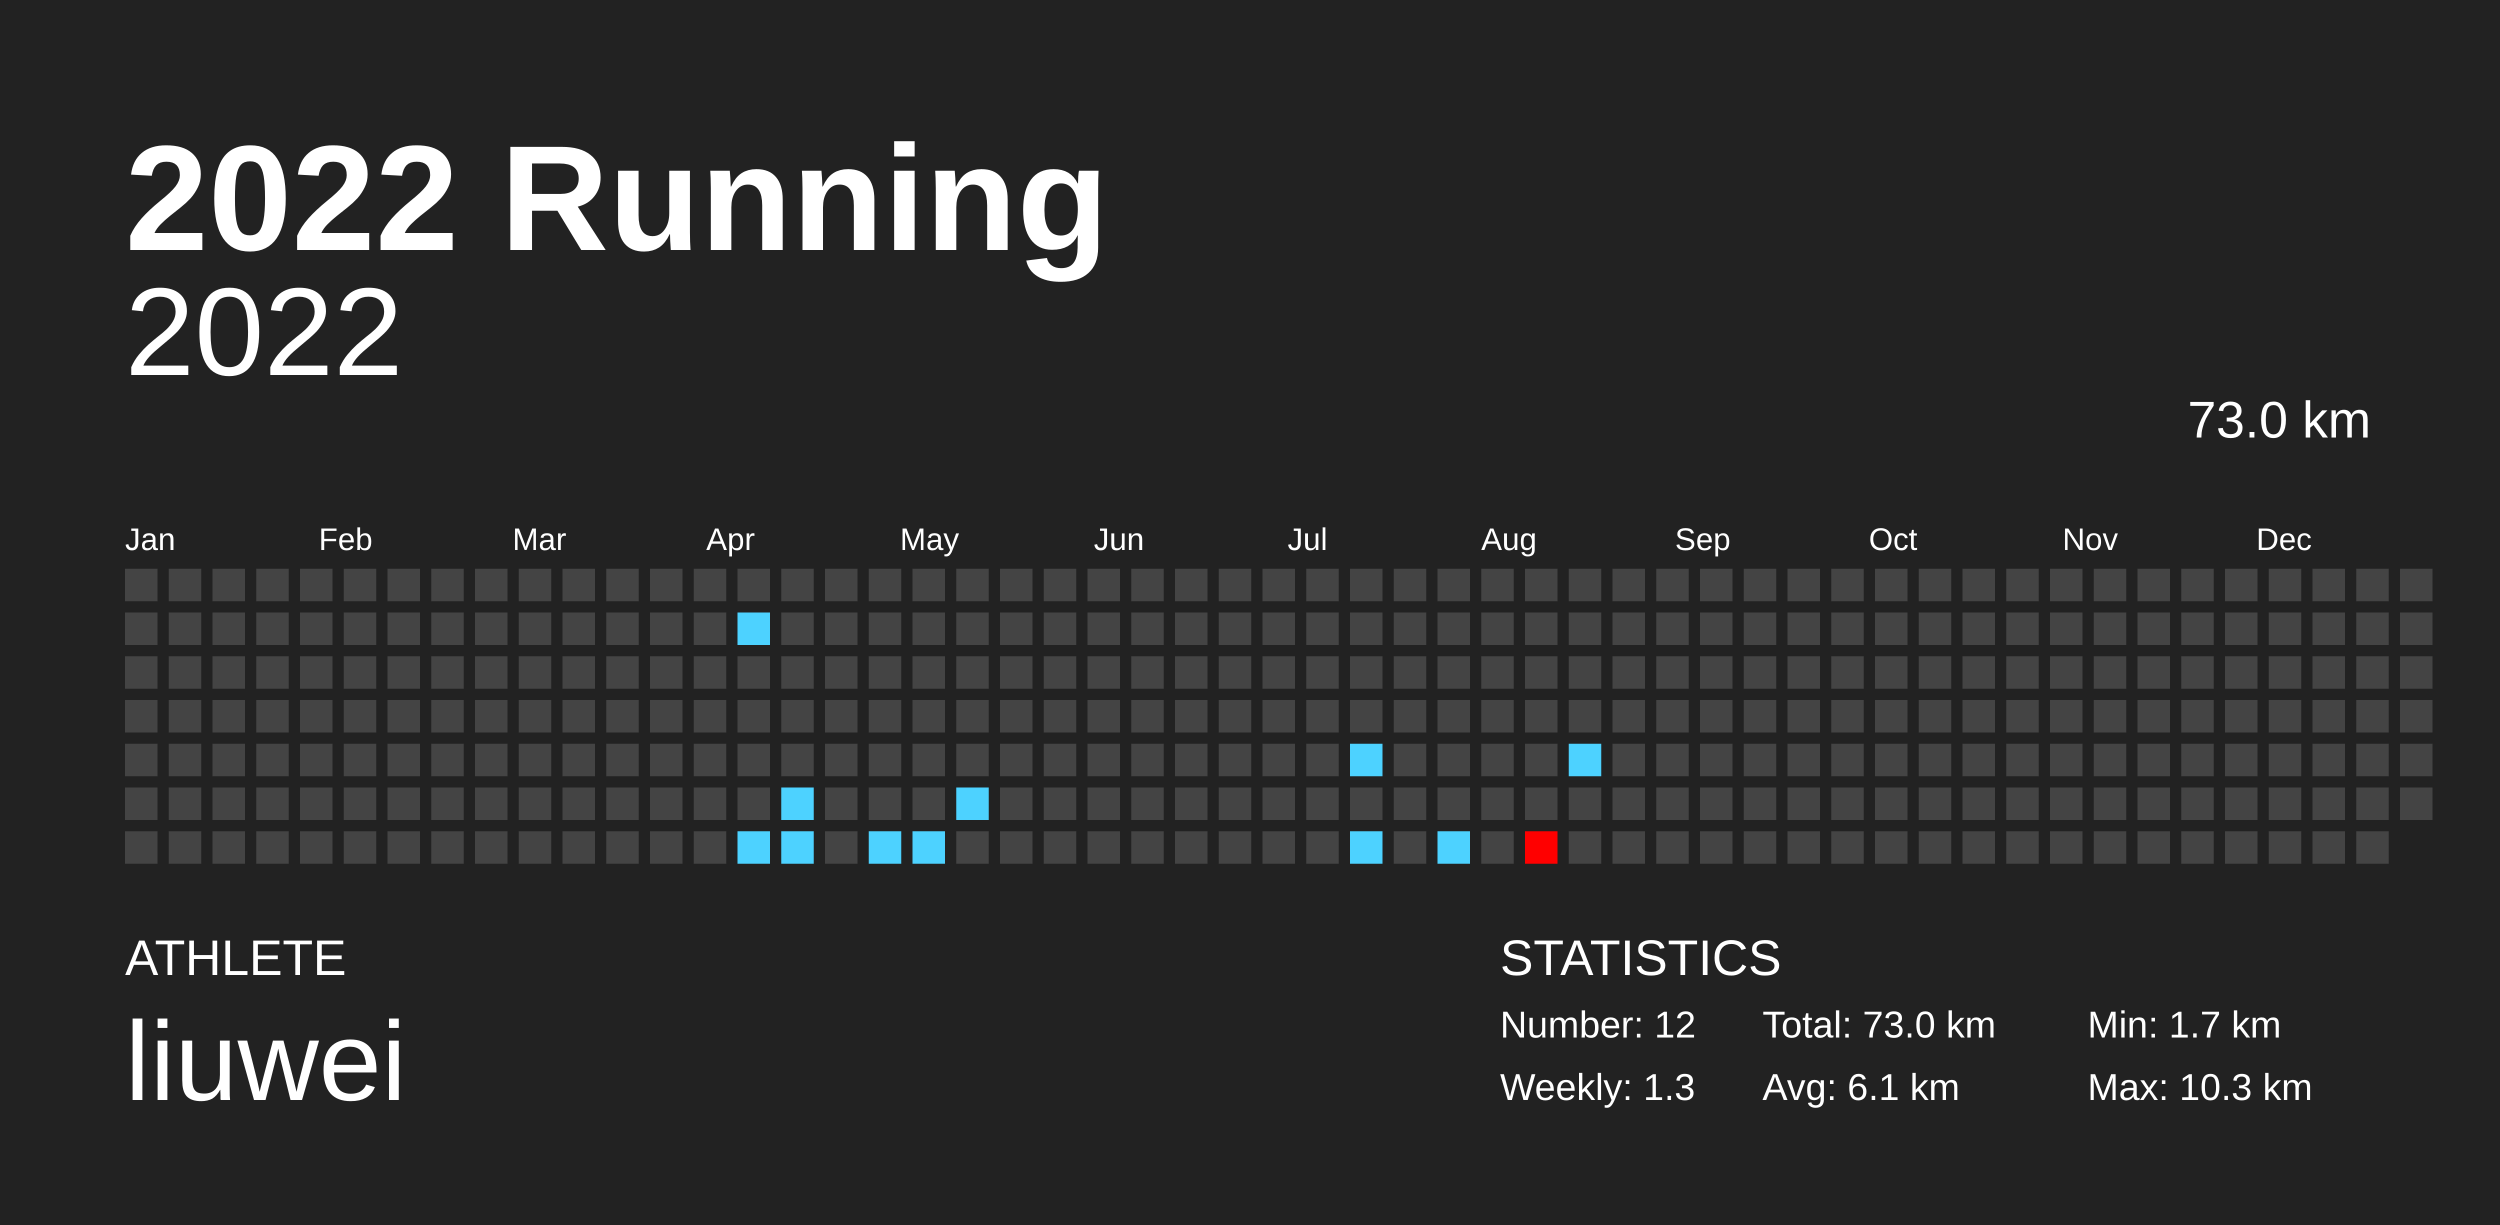
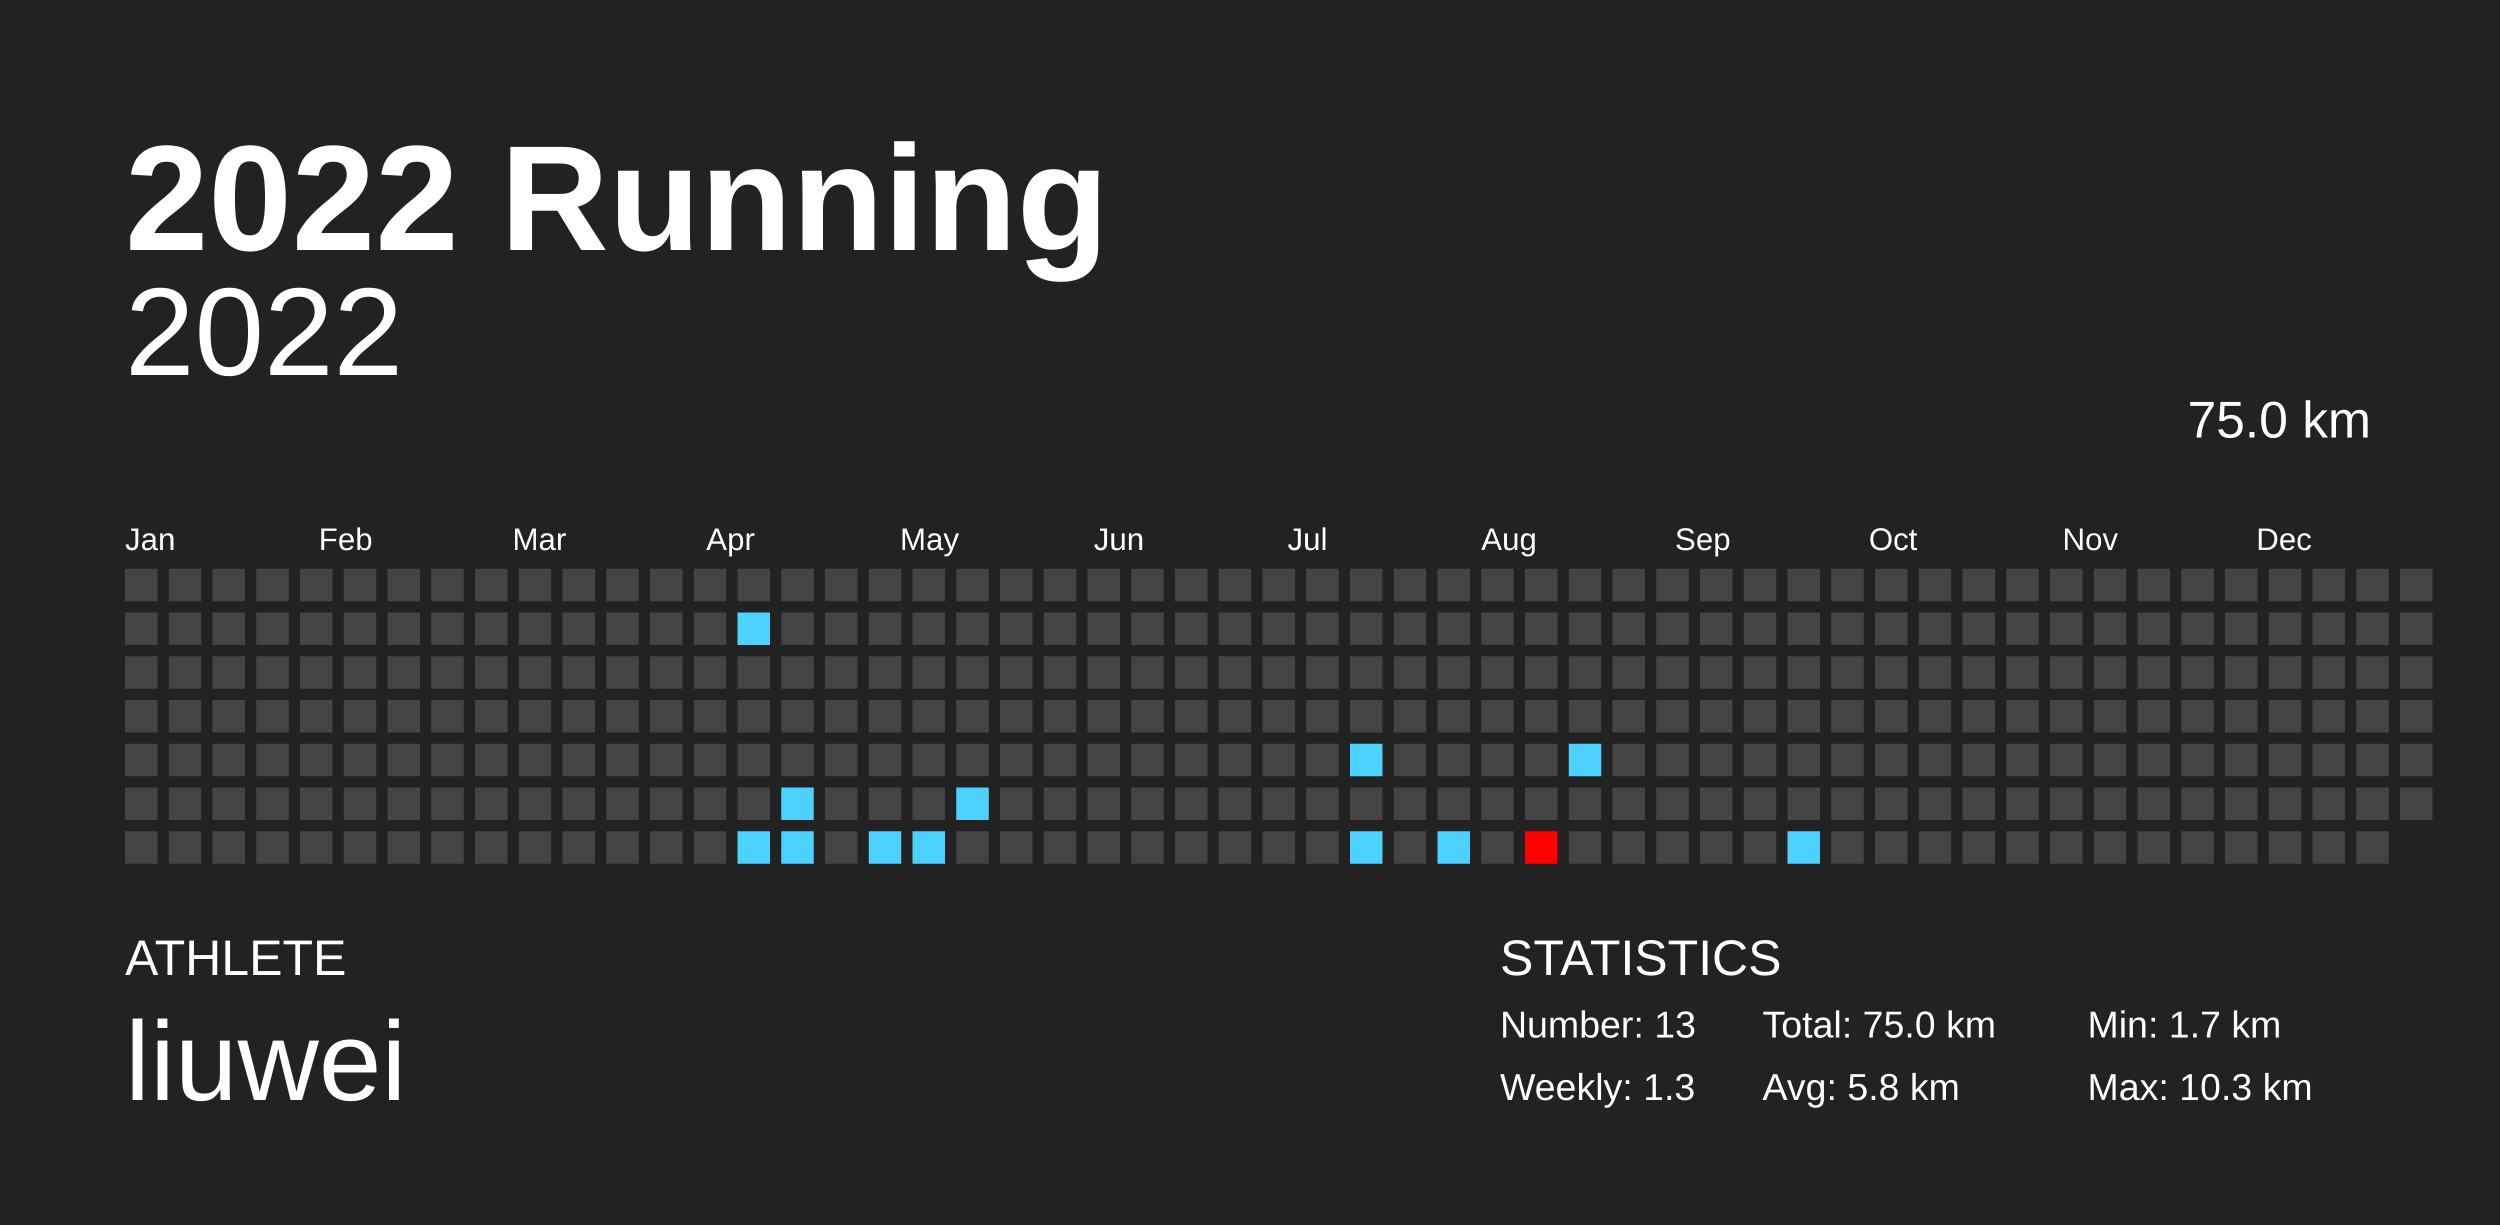
<svg xmlns="http://www.w3.org/2000/svg" baseProfile="full" height="98mm" version="1.1" viewBox="0,0,200,98" width="200mm">
  <defs />
  <rect fill="#222222" height="98" width="200" x="0" y="0" />
  <text fill="#FFFFFF" style="font-size:12px; font-family:Arial; font-weight:bold;" x="10" y="20">2022 Running</text>
  <text fill="#FFFFFF" style="font-size:4px; font-family:Arial" x="10" y="78">ATHLETE</text>
  <text fill="#FFFFFF" style="font-size:9px; font-family:Arial" x="10" y="88">liuwei</text>
  <text fill="#FFFFFF" style="font-size:4px; font-family:Arial" x="120" y="78">STATISTICS</text>
-   <text fill="#FFFFFF" style="font-size:3px; font-family:Arial" x="120" y="83">Number: 12</text>
+   <text fill="#FFFFFF" style="font-size:3px; font-family:Arial" x="120" y="83">Number: 13</text>
  <text fill="#FFFFFF" style="font-size:3px; font-family:Arial" x="120" y="88">Weekly: 1.3</text>
-   <text fill="#FFFFFF" style="font-size:3px; font-family:Arial" x="141" y="83">Total: 73.0 km</text>
-   <text fill="#FFFFFF" style="font-size:3px; font-family:Arial" x="141" y="88">Avg: 6.1 km</text>
+   <text fill="#FFFFFF" style="font-size:3px; font-family:Arial" x="141" y="83">Total: 75.0 km</text>
+   <text fill="#FFFFFF" style="font-size:3px; font-family:Arial" x="141" y="88">Avg: 5.8 km</text>
  <text fill="#FFFFFF" style="font-size:3px; font-family:Arial" x="167" y="83">Min: 1.7 km</text>
  <text fill="#FFFFFF" style="font-size:3px; font-family:Arial" x="167" y="88">Max: 10.3 km</text>
  <text alignment-baseline="hanging" fill="#FFFFFF" style="font-size:10.0px; font-family:Arial;" x="10" y="30">2022</text>
-   <text alignment-baseline="hanging" fill="#FFFFFF" style="font-size:4.125px; font-family:Arial;" x="175" y="35">73.0 km</text>
+   <text alignment-baseline="hanging" fill="#FFFFFF" style="font-size:4.125px; font-family:Arial;" x="175" y="35">75.0 km</text>
  <text fill="#FFFFFF" style="font-size:2.5px; font-family:Arial" x="10.0" y="44">Jan</text>
  <text fill="#FFFFFF" style="font-size:2.5px; font-family:Arial" x="25.5" y="44">Feb</text>
  <text fill="#FFFFFF" style="font-size:2.5px; font-family:Arial" x="41.0" y="44">Mar</text>
  <text fill="#FFFFFF" style="font-size:2.5px; font-family:Arial" x="56.5" y="44">Apr</text>
  <text fill="#FFFFFF" style="font-size:2.5px; font-family:Arial" x="72.0" y="44">May</text>
  <text fill="#FFFFFF" style="font-size:2.5px; font-family:Arial" x="87.5" y="44">Jun</text>
  <text fill="#FFFFFF" style="font-size:2.5px; font-family:Arial" x="103.0" y="44">Jul</text>
  <text fill="#FFFFFF" style="font-size:2.5px; font-family:Arial" x="118.5" y="44">Aug</text>
  <text fill="#FFFFFF" style="font-size:2.5px; font-family:Arial" x="134.0" y="44">Sep</text>
  <text fill="#FFFFFF" style="font-size:2.5px; font-family:Arial" x="149.5" y="44">Oct</text>
  <text fill="#FFFFFF" style="font-size:2.5px; font-family:Arial" x="165.0" y="44">Nov</text>
  <text fill="#FFFFFF" style="font-size:2.5px; font-family:Arial" x="180.5" y="44">Dec</text>
  <rect fill="#444444" height="2.6" width="2.6" x="10.0" y="45.5" />
  <rect fill="#444444" height="2.6" width="2.6" x="10.0" y="49.0" />
  <rect fill="#444444" height="2.6" width="2.6" x="10.0" y="52.5" />
  <rect fill="#444444" height="2.6" width="2.6" x="10.0" y="56.0" />
  <rect fill="#444444" height="2.6" width="2.6" x="10.0" y="59.5" />
  <rect fill="#444444" height="2.6" width="2.6" x="10.0" y="63.0" />
  <rect fill="#444444" height="2.6" width="2.6" x="10.0" y="66.5" />
  <rect fill="#444444" height="2.6" width="2.6" x="13.5" y="45.5" />
  <rect fill="#444444" height="2.6" width="2.6" x="13.5" y="49.0" />
  <rect fill="#444444" height="2.6" width="2.6" x="13.5" y="52.5" />
  <rect fill="#444444" height="2.6" width="2.6" x="13.5" y="56.0" />
  <rect fill="#444444" height="2.6" width="2.6" x="13.5" y="59.5" />
  <rect fill="#444444" height="2.6" width="2.6" x="13.5" y="63.0" />
  <rect fill="#444444" height="2.6" width="2.6" x="13.5" y="66.5" />
  <rect fill="#444444" height="2.6" width="2.6" x="17.0" y="45.5" />
  <rect fill="#444444" height="2.6" width="2.6" x="17.0" y="49.0" />
  <rect fill="#444444" height="2.6" width="2.6" x="17.0" y="52.5" />
  <rect fill="#444444" height="2.6" width="2.6" x="17.0" y="56.0" />
  <rect fill="#444444" height="2.6" width="2.6" x="17.0" y="59.5" />
  <rect fill="#444444" height="2.6" width="2.6" x="17.0" y="63.0" />
  <rect fill="#444444" height="2.6" width="2.6" x="17.0" y="66.5" />
  <rect fill="#444444" height="2.6" width="2.6" x="20.5" y="45.5" />
  <rect fill="#444444" height="2.6" width="2.6" x="20.5" y="49.0" />
  <rect fill="#444444" height="2.6" width="2.6" x="20.5" y="52.5" />
  <rect fill="#444444" height="2.6" width="2.6" x="20.5" y="56.0" />
  <rect fill="#444444" height="2.6" width="2.6" x="20.5" y="59.5" />
  <rect fill="#444444" height="2.6" width="2.6" x="20.5" y="63.0" />
  <rect fill="#444444" height="2.6" width="2.6" x="20.5" y="66.5" />
  <rect fill="#444444" height="2.6" width="2.6" x="24.0" y="45.5" />
  <rect fill="#444444" height="2.6" width="2.6" x="24.0" y="49.0" />
  <rect fill="#444444" height="2.6" width="2.6" x="24.0" y="52.5" />
  <rect fill="#444444" height="2.6" width="2.6" x="24.0" y="56.0" />
  <rect fill="#444444" height="2.6" width="2.6" x="24.0" y="59.5" />
  <rect fill="#444444" height="2.6" width="2.6" x="24.0" y="63.0" />
  <rect fill="#444444" height="2.6" width="2.6" x="24.0" y="66.5" />
  <rect fill="#444444" height="2.6" width="2.6" x="27.5" y="45.5" />
  <rect fill="#444444" height="2.6" width="2.6" x="27.5" y="49.0" />
  <rect fill="#444444" height="2.6" width="2.6" x="27.5" y="52.5" />
  <rect fill="#444444" height="2.6" width="2.6" x="27.5" y="56.0" />
  <rect fill="#444444" height="2.6" width="2.6" x="27.5" y="59.5" />
  <rect fill="#444444" height="2.6" width="2.6" x="27.5" y="63.0" />
  <rect fill="#444444" height="2.6" width="2.6" x="27.5" y="66.5" />
  <rect fill="#444444" height="2.6" width="2.6" x="31.0" y="45.5" />
  <rect fill="#444444" height="2.6" width="2.6" x="31.0" y="49.0" />
  <rect fill="#444444" height="2.6" width="2.6" x="31.0" y="52.5" />
  <rect fill="#444444" height="2.6" width="2.6" x="31.0" y="56.0" />
  <rect fill="#444444" height="2.6" width="2.6" x="31.0" y="59.5" />
  <rect fill="#444444" height="2.6" width="2.6" x="31.0" y="63.0" />
  <rect fill="#444444" height="2.6" width="2.6" x="31.0" y="66.5" />
  <rect fill="#444444" height="2.6" width="2.6" x="34.5" y="45.5" />
  <rect fill="#444444" height="2.6" width="2.6" x="34.5" y="49.0" />
  <rect fill="#444444" height="2.6" width="2.6" x="34.5" y="52.5" />
  <rect fill="#444444" height="2.6" width="2.6" x="34.5" y="56.0" />
  <rect fill="#444444" height="2.6" width="2.6" x="34.5" y="59.5" />
  <rect fill="#444444" height="2.6" width="2.6" x="34.5" y="63.0" />
  <rect fill="#444444" height="2.6" width="2.6" x="34.5" y="66.5" />
  <rect fill="#444444" height="2.6" width="2.6" x="38.0" y="45.5" />
  <rect fill="#444444" height="2.6" width="2.6" x="38.0" y="49.0" />
  <rect fill="#444444" height="2.6" width="2.6" x="38.0" y="52.5" />
  <rect fill="#444444" height="2.6" width="2.6" x="38.0" y="56.0" />
  <rect fill="#444444" height="2.6" width="2.6" x="38.0" y="59.5" />
  <rect fill="#444444" height="2.6" width="2.6" x="38.0" y="63.0" />
  <rect fill="#444444" height="2.6" width="2.6" x="38.0" y="66.5" />
  <rect fill="#444444" height="2.6" width="2.6" x="41.5" y="45.5" />
  <rect fill="#444444" height="2.6" width="2.6" x="41.5" y="49.0" />
  <rect fill="#444444" height="2.6" width="2.6" x="41.5" y="52.5" />
  <rect fill="#444444" height="2.6" width="2.6" x="41.5" y="56.0" />
  <rect fill="#444444" height="2.6" width="2.6" x="41.5" y="59.5" />
  <rect fill="#444444" height="2.6" width="2.6" x="41.5" y="63.0" />
  <rect fill="#444444" height="2.6" width="2.6" x="41.5" y="66.5" />
  <rect fill="#444444" height="2.6" width="2.6" x="45.0" y="45.5" />
  <rect fill="#444444" height="2.6" width="2.6" x="45.0" y="49.0" />
  <rect fill="#444444" height="2.6" width="2.6" x="45.0" y="52.5" />
  <rect fill="#444444" height="2.6" width="2.6" x="45.0" y="56.0" />
  <rect fill="#444444" height="2.6" width="2.6" x="45.0" y="59.5" />
  <rect fill="#444444" height="2.6" width="2.6" x="45.0" y="63.0" />
  <rect fill="#444444" height="2.6" width="2.6" x="45.0" y="66.5" />
  <rect fill="#444444" height="2.6" width="2.6" x="48.5" y="45.5" />
  <rect fill="#444444" height="2.6" width="2.6" x="48.5" y="49.0" />
  <rect fill="#444444" height="2.6" width="2.6" x="48.5" y="52.5" />
  <rect fill="#444444" height="2.6" width="2.6" x="48.5" y="56.0" />
  <rect fill="#444444" height="2.6" width="2.6" x="48.5" y="59.5" />
  <rect fill="#444444" height="2.6" width="2.6" x="48.5" y="63.0" />
  <rect fill="#444444" height="2.6" width="2.6" x="48.5" y="66.5" />
  <rect fill="#444444" height="2.6" width="2.6" x="52.0" y="45.5" />
  <rect fill="#444444" height="2.6" width="2.6" x="52.0" y="49.0" />
  <rect fill="#444444" height="2.6" width="2.6" x="52.0" y="52.5" />
  <rect fill="#444444" height="2.6" width="2.6" x="52.0" y="56.0" />
  <rect fill="#444444" height="2.6" width="2.6" x="52.0" y="59.5" />
  <rect fill="#444444" height="2.6" width="2.6" x="52.0" y="63.0" />
  <rect fill="#444444" height="2.6" width="2.6" x="52.0" y="66.5" />
  <rect fill="#444444" height="2.6" width="2.6" x="55.5" y="45.5" />
  <rect fill="#444444" height="2.6" width="2.6" x="55.5" y="49.0" />
  <rect fill="#444444" height="2.6" width="2.6" x="55.5" y="52.5" />
  <rect fill="#444444" height="2.6" width="2.6" x="55.5" y="56.0" />
  <rect fill="#444444" height="2.6" width="2.6" x="55.5" y="59.5" />
  <rect fill="#444444" height="2.6" width="2.6" x="55.5" y="63.0" />
  <rect fill="#444444" height="2.6" width="2.6" x="55.5" y="66.5" />
  <rect fill="#444444" height="2.6" width="2.6" x="59.0" y="45.5" />
  <rect fill="#4dd2ff" height="2.6" width="2.6" x="59.0" y="49.0" />
  <rect fill="#444444" height="2.6" width="2.6" x="59.0" y="52.5" />
  <rect fill="#444444" height="2.6" width="2.6" x="59.0" y="56.0" />
  <rect fill="#444444" height="2.6" width="2.6" x="59.0" y="59.5" />
  <rect fill="#444444" height="2.6" width="2.6" x="59.0" y="63.0" />
  <rect fill="#4dd2ff" height="2.6" width="2.6" x="59.0" y="66.5" />
  <rect fill="#444444" height="2.6" width="2.6" x="62.5" y="45.5" />
  <rect fill="#444444" height="2.6" width="2.6" x="62.5" y="49.0" />
  <rect fill="#444444" height="2.6" width="2.6" x="62.5" y="52.5" />
  <rect fill="#444444" height="2.6" width="2.6" x="62.5" y="56.0" />
  <rect fill="#444444" height="2.6" width="2.6" x="62.5" y="59.5" />
  <rect fill="#4dd2ff" height="2.6" width="2.6" x="62.5" y="63.0" />
  <rect fill="#4dd2ff" height="2.6" width="2.6" x="62.5" y="66.5" />
  <rect fill="#444444" height="2.6" width="2.6" x="66.0" y="45.5" />
  <rect fill="#444444" height="2.6" width="2.6" x="66.0" y="49.0" />
  <rect fill="#444444" height="2.6" width="2.6" x="66.0" y="52.5" />
  <rect fill="#444444" height="2.6" width="2.6" x="66.0" y="56.0" />
  <rect fill="#444444" height="2.6" width="2.6" x="66.0" y="59.5" />
  <rect fill="#444444" height="2.6" width="2.6" x="66.0" y="63.0" />
  <rect fill="#444444" height="2.6" width="2.6" x="66.0" y="66.5" />
  <rect fill="#444444" height="2.6" width="2.6" x="69.5" y="45.5" />
  <rect fill="#444444" height="2.6" width="2.6" x="69.5" y="49.0" />
  <rect fill="#444444" height="2.6" width="2.6" x="69.5" y="52.5" />
  <rect fill="#444444" height="2.6" width="2.6" x="69.5" y="56.0" />
  <rect fill="#444444" height="2.6" width="2.6" x="69.5" y="59.5" />
  <rect fill="#444444" height="2.6" width="2.6" x="69.5" y="63.0" />
  <rect fill="#4dd2ff" height="2.6" width="2.6" x="69.5" y="66.5" />
  <rect fill="#444444" height="2.6" width="2.6" x="73.0" y="45.5" />
  <rect fill="#444444" height="2.6" width="2.6" x="73.0" y="49.0" />
  <rect fill="#444444" height="2.6" width="2.6" x="73.0" y="52.5" />
  <rect fill="#444444" height="2.6" width="2.6" x="73.0" y="56.0" />
  <rect fill="#444444" height="2.6" width="2.6" x="73.0" y="59.5" />
  <rect fill="#444444" height="2.6" width="2.6" x="73.0" y="63.0" />
  <rect fill="#4dd2ff" height="2.6" width="2.6" x="73.0" y="66.5" />
  <rect fill="#444444" height="2.6" width="2.6" x="76.5" y="45.5" />
  <rect fill="#444444" height="2.6" width="2.6" x="76.5" y="49.0" />
  <rect fill="#444444" height="2.6" width="2.6" x="76.5" y="52.5" />
  <rect fill="#444444" height="2.6" width="2.6" x="76.5" y="56.0" />
  <rect fill="#444444" height="2.6" width="2.6" x="76.5" y="59.5" />
  <rect fill="#4dd2ff" height="2.6" width="2.6" x="76.5" y="63.0" />
  <rect fill="#444444" height="2.6" width="2.6" x="76.5" y="66.5" />
  <rect fill="#444444" height="2.6" width="2.6" x="80.0" y="45.5" />
  <rect fill="#444444" height="2.6" width="2.6" x="80.0" y="49.0" />
  <rect fill="#444444" height="2.6" width="2.6" x="80.0" y="52.5" />
  <rect fill="#444444" height="2.6" width="2.6" x="80.0" y="56.0" />
  <rect fill="#444444" height="2.6" width="2.6" x="80.0" y="59.5" />
  <rect fill="#444444" height="2.6" width="2.6" x="80.0" y="63.0" />
  <rect fill="#444444" height="2.6" width="2.6" x="80.0" y="66.5" />
  <rect fill="#444444" height="2.6" width="2.6" x="83.5" y="45.5" />
  <rect fill="#444444" height="2.6" width="2.6" x="83.5" y="49.0" />
  <rect fill="#444444" height="2.6" width="2.6" x="83.5" y="52.5" />
  <rect fill="#444444" height="2.6" width="2.6" x="83.5" y="56.0" />
  <rect fill="#444444" height="2.6" width="2.6" x="83.5" y="59.5" />
  <rect fill="#444444" height="2.6" width="2.6" x="83.5" y="63.0" />
  <rect fill="#444444" height="2.6" width="2.6" x="83.5" y="66.5" />
  <rect fill="#444444" height="2.6" width="2.6" x="87.0" y="45.5" />
  <rect fill="#444444" height="2.6" width="2.6" x="87.0" y="49.0" />
  <rect fill="#444444" height="2.6" width="2.6" x="87.0" y="52.5" />
  <rect fill="#444444" height="2.6" width="2.6" x="87.0" y="56.0" />
  <rect fill="#444444" height="2.6" width="2.6" x="87.0" y="59.5" />
  <rect fill="#444444" height="2.6" width="2.6" x="87.0" y="63.0" />
  <rect fill="#444444" height="2.6" width="2.6" x="87.0" y="66.5" />
  <rect fill="#444444" height="2.6" width="2.6" x="90.5" y="45.5" />
  <rect fill="#444444" height="2.6" width="2.6" x="90.5" y="49.0" />
  <rect fill="#444444" height="2.6" width="2.6" x="90.5" y="52.5" />
  <rect fill="#444444" height="2.6" width="2.6" x="90.5" y="56.0" />
  <rect fill="#444444" height="2.6" width="2.6" x="90.5" y="59.5" />
  <rect fill="#444444" height="2.6" width="2.6" x="90.5" y="63.0" />
  <rect fill="#444444" height="2.6" width="2.6" x="90.5" y="66.5" />
  <rect fill="#444444" height="2.6" width="2.6" x="94.0" y="45.5" />
  <rect fill="#444444" height="2.6" width="2.6" x="94.0" y="49.0" />
  <rect fill="#444444" height="2.6" width="2.6" x="94.0" y="52.5" />
  <rect fill="#444444" height="2.6" width="2.6" x="94.0" y="56.0" />
  <rect fill="#444444" height="2.6" width="2.6" x="94.0" y="59.5" />
  <rect fill="#444444" height="2.6" width="2.6" x="94.0" y="63.0" />
  <rect fill="#444444" height="2.6" width="2.6" x="94.0" y="66.5" />
  <rect fill="#444444" height="2.6" width="2.6" x="97.5" y="45.5" />
  <rect fill="#444444" height="2.6" width="2.6" x="97.5" y="49.0" />
  <rect fill="#444444" height="2.6" width="2.6" x="97.5" y="52.5" />
  <rect fill="#444444" height="2.6" width="2.6" x="97.5" y="56.0" />
  <rect fill="#444444" height="2.6" width="2.6" x="97.5" y="59.5" />
  <rect fill="#444444" height="2.6" width="2.6" x="97.5" y="63.0" />
  <rect fill="#444444" height="2.6" width="2.6" x="97.5" y="66.5" />
  <rect fill="#444444" height="2.6" width="2.6" x="101.0" y="45.5" />
  <rect fill="#444444" height="2.6" width="2.6" x="101.0" y="49.0" />
  <rect fill="#444444" height="2.6" width="2.6" x="101.0" y="52.5" />
  <rect fill="#444444" height="2.6" width="2.6" x="101.0" y="56.0" />
  <rect fill="#444444" height="2.6" width="2.6" x="101.0" y="59.5" />
  <rect fill="#444444" height="2.6" width="2.6" x="101.0" y="63.0" />
  <rect fill="#444444" height="2.6" width="2.6" x="101.0" y="66.5" />
  <rect fill="#444444" height="2.6" width="2.6" x="104.5" y="45.5" />
  <rect fill="#444444" height="2.6" width="2.6" x="104.5" y="49.0" />
  <rect fill="#444444" height="2.6" width="2.6" x="104.5" y="52.5" />
  <rect fill="#444444" height="2.6" width="2.6" x="104.5" y="56.0" />
  <rect fill="#444444" height="2.6" width="2.6" x="104.5" y="59.5" />
  <rect fill="#444444" height="2.6" width="2.6" x="104.5" y="63.0" />
  <rect fill="#444444" height="2.6" width="2.6" x="104.5" y="66.5" />
  <rect fill="#444444" height="2.6" width="2.6" x="108.0" y="45.5" />
  <rect fill="#444444" height="2.6" width="2.6" x="108.0" y="49.0" />
  <rect fill="#444444" height="2.6" width="2.6" x="108.0" y="52.5" />
  <rect fill="#444444" height="2.6" width="2.6" x="108.0" y="56.0" />
  <rect fill="#4dd2ff" height="2.6" width="2.6" x="108.0" y="59.5" />
  <rect fill="#444444" height="2.6" width="2.6" x="108.0" y="63.0" />
  <rect fill="#4dd2ff" height="2.6" width="2.6" x="108.0" y="66.5" />
  <rect fill="#444444" height="2.6" width="2.6" x="111.5" y="45.5" />
  <rect fill="#444444" height="2.6" width="2.6" x="111.5" y="49.0" />
  <rect fill="#444444" height="2.6" width="2.6" x="111.5" y="52.5" />
  <rect fill="#444444" height="2.6" width="2.6" x="111.5" y="56.0" />
  <rect fill="#444444" height="2.6" width="2.6" x="111.5" y="59.5" />
  <rect fill="#444444" height="2.6" width="2.6" x="111.5" y="63.0" />
  <rect fill="#444444" height="2.6" width="2.6" x="111.5" y="66.5" />
  <rect fill="#444444" height="2.6" width="2.6" x="115.0" y="45.5" />
  <rect fill="#444444" height="2.6" width="2.6" x="115.0" y="49.0" />
  <rect fill="#444444" height="2.6" width="2.6" x="115.0" y="52.5" />
  <rect fill="#444444" height="2.6" width="2.6" x="115.0" y="56.0" />
  <rect fill="#444444" height="2.6" width="2.6" x="115.0" y="59.5" />
  <rect fill="#444444" height="2.6" width="2.6" x="115.0" y="63.0" />
  <rect fill="#4dd2ff" height="2.6" width="2.6" x="115.0" y="66.5" />
  <rect fill="#444444" height="2.6" width="2.6" x="118.5" y="45.5" />
  <rect fill="#444444" height="2.6" width="2.6" x="118.5" y="49.0" />
  <rect fill="#444444" height="2.6" width="2.6" x="118.5" y="52.5" />
  <rect fill="#444444" height="2.6" width="2.6" x="118.5" y="56.0" />
  <rect fill="#444444" height="2.6" width="2.6" x="118.5" y="59.5" />
  <rect fill="#444444" height="2.6" width="2.6" x="118.5" y="63.0" />
  <rect fill="#444444" height="2.6" width="2.6" x="118.5" y="66.5" />
  <rect fill="#444444" height="2.6" width="2.6" x="122.0" y="45.5" />
  <rect fill="#444444" height="2.6" width="2.6" x="122.0" y="49.0" />
  <rect fill="#444444" height="2.6" width="2.6" x="122.0" y="52.5" />
  <rect fill="#444444" height="2.6" width="2.6" x="122.0" y="56.0" />
  <rect fill="#444444" height="2.6" width="2.6" x="122.0" y="59.5" />
  <rect fill="#444444" height="2.6" width="2.6" x="122.0" y="63.0" />
  <rect fill="#ff0000" height="2.6" width="2.6" x="122.0" y="66.5" />
  <rect fill="#444444" height="2.6" width="2.6" x="125.5" y="45.5" />
  <rect fill="#444444" height="2.6" width="2.6" x="125.5" y="49.0" />
  <rect fill="#444444" height="2.6" width="2.6" x="125.5" y="52.5" />
  <rect fill="#444444" height="2.6" width="2.6" x="125.5" y="56.0" />
  <rect fill="#4dd2ff" height="2.6" width="2.6" x="125.5" y="59.5" />
  <rect fill="#444444" height="2.6" width="2.6" x="125.5" y="63.0" />
  <rect fill="#444444" height="2.6" width="2.6" x="125.5" y="66.5" />
  <rect fill="#444444" height="2.6" width="2.6" x="129.0" y="45.5" />
  <rect fill="#444444" height="2.6" width="2.6" x="129.0" y="49.0" />
  <rect fill="#444444" height="2.6" width="2.6" x="129.0" y="52.5" />
  <rect fill="#444444" height="2.6" width="2.6" x="129.0" y="56.0" />
  <rect fill="#444444" height="2.6" width="2.6" x="129.0" y="59.5" />
  <rect fill="#444444" height="2.6" width="2.6" x="129.0" y="63.0" />
  <rect fill="#444444" height="2.6" width="2.6" x="129.0" y="66.5" />
  <rect fill="#444444" height="2.6" width="2.6" x="132.5" y="45.5" />
  <rect fill="#444444" height="2.6" width="2.6" x="132.5" y="49.0" />
  <rect fill="#444444" height="2.6" width="2.6" x="132.5" y="52.5" />
  <rect fill="#444444" height="2.6" width="2.6" x="132.5" y="56.0" />
  <rect fill="#444444" height="2.6" width="2.6" x="132.5" y="59.5" />
  <rect fill="#444444" height="2.6" width="2.6" x="132.5" y="63.0" />
  <rect fill="#444444" height="2.6" width="2.6" x="132.5" y="66.5" />
  <rect fill="#444444" height="2.6" width="2.6" x="136.0" y="45.5" />
  <rect fill="#444444" height="2.6" width="2.6" x="136.0" y="49.0" />
  <rect fill="#444444" height="2.6" width="2.6" x="136.0" y="52.5" />
  <rect fill="#444444" height="2.6" width="2.6" x="136.0" y="56.0" />
  <rect fill="#444444" height="2.6" width="2.6" x="136.0" y="59.5" />
  <rect fill="#444444" height="2.6" width="2.6" x="136.0" y="63.0" />
  <rect fill="#444444" height="2.6" width="2.6" x="136.0" y="66.5" />
  <rect fill="#444444" height="2.6" width="2.6" x="139.5" y="45.5" />
  <rect fill="#444444" height="2.6" width="2.6" x="139.5" y="49.0" />
  <rect fill="#444444" height="2.6" width="2.6" x="139.5" y="52.5" />
  <rect fill="#444444" height="2.6" width="2.6" x="139.5" y="56.0" />
  <rect fill="#444444" height="2.6" width="2.6" x="139.5" y="59.5" />
  <rect fill="#444444" height="2.6" width="2.6" x="139.5" y="63.0" />
  <rect fill="#444444" height="2.6" width="2.6" x="139.5" y="66.5" />
  <rect fill="#444444" height="2.6" width="2.6" x="143.0" y="45.5" />
  <rect fill="#444444" height="2.6" width="2.6" x="143.0" y="49.0" />
  <rect fill="#444444" height="2.6" width="2.6" x="143.0" y="52.5" />
  <rect fill="#444444" height="2.6" width="2.6" x="143.0" y="56.0" />
  <rect fill="#444444" height="2.6" width="2.6" x="143.0" y="59.5" />
  <rect fill="#444444" height="2.6" width="2.6" x="143.0" y="63.0" />
-   <rect fill="#444444" height="2.6" width="2.6" x="143.0" y="66.5" />
+   <rect fill="#4dd2ff" height="2.6" width="2.6" x="143.0" y="66.5" />
  <rect fill="#444444" height="2.6" width="2.6" x="146.5" y="45.5" />
  <rect fill="#444444" height="2.6" width="2.6" x="146.5" y="49.0" />
  <rect fill="#444444" height="2.6" width="2.6" x="146.5" y="52.5" />
  <rect fill="#444444" height="2.6" width="2.6" x="146.5" y="56.0" />
  <rect fill="#444444" height="2.6" width="2.6" x="146.5" y="59.5" />
  <rect fill="#444444" height="2.6" width="2.6" x="146.5" y="63.0" />
  <rect fill="#444444" height="2.6" width="2.6" x="146.5" y="66.5" />
  <rect fill="#444444" height="2.6" width="2.6" x="150.0" y="45.5" />
  <rect fill="#444444" height="2.6" width="2.6" x="150.0" y="49.0" />
  <rect fill="#444444" height="2.6" width="2.6" x="150.0" y="52.5" />
  <rect fill="#444444" height="2.6" width="2.6" x="150.0" y="56.0" />
  <rect fill="#444444" height="2.6" width="2.6" x="150.0" y="59.5" />
  <rect fill="#444444" height="2.6" width="2.6" x="150.0" y="63.0" />
  <rect fill="#444444" height="2.6" width="2.6" x="150.0" y="66.5" />
  <rect fill="#444444" height="2.6" width="2.6" x="153.5" y="45.5" />
  <rect fill="#444444" height="2.6" width="2.6" x="153.5" y="49.0" />
  <rect fill="#444444" height="2.6" width="2.6" x="153.5" y="52.5" />
  <rect fill="#444444" height="2.6" width="2.6" x="153.5" y="56.0" />
  <rect fill="#444444" height="2.6" width="2.6" x="153.5" y="59.5" />
  <rect fill="#444444" height="2.6" width="2.6" x="153.5" y="63.0" />
  <rect fill="#444444" height="2.6" width="2.6" x="153.5" y="66.5" />
  <rect fill="#444444" height="2.6" width="2.6" x="157.0" y="45.5" />
  <rect fill="#444444" height="2.6" width="2.6" x="157.0" y="49.0" />
  <rect fill="#444444" height="2.6" width="2.6" x="157.0" y="52.5" />
  <rect fill="#444444" height="2.6" width="2.6" x="157.0" y="56.0" />
  <rect fill="#444444" height="2.6" width="2.6" x="157.0" y="59.5" />
  <rect fill="#444444" height="2.6" width="2.6" x="157.0" y="63.0" />
  <rect fill="#444444" height="2.6" width="2.6" x="157.0" y="66.5" />
  <rect fill="#444444" height="2.6" width="2.6" x="160.5" y="45.5" />
  <rect fill="#444444" height="2.6" width="2.6" x="160.5" y="49.0" />
  <rect fill="#444444" height="2.6" width="2.6" x="160.5" y="52.5" />
  <rect fill="#444444" height="2.6" width="2.6" x="160.5" y="56.0" />
  <rect fill="#444444" height="2.6" width="2.6" x="160.5" y="59.5" />
  <rect fill="#444444" height="2.6" width="2.6" x="160.5" y="63.0" />
  <rect fill="#444444" height="2.6" width="2.6" x="160.5" y="66.5" />
  <rect fill="#444444" height="2.6" width="2.6" x="164.0" y="45.5" />
  <rect fill="#444444" height="2.6" width="2.6" x="164.0" y="49.0" />
  <rect fill="#444444" height="2.6" width="2.6" x="164.0" y="52.5" />
  <rect fill="#444444" height="2.6" width="2.6" x="164.0" y="56.0" />
  <rect fill="#444444" height="2.6" width="2.6" x="164.0" y="59.5" />
  <rect fill="#444444" height="2.6" width="2.6" x="164.0" y="63.0" />
  <rect fill="#444444" height="2.6" width="2.6" x="164.0" y="66.5" />
  <rect fill="#444444" height="2.6" width="2.6" x="167.5" y="45.5" />
  <rect fill="#444444" height="2.6" width="2.6" x="167.5" y="49.0" />
  <rect fill="#444444" height="2.6" width="2.6" x="167.5" y="52.5" />
  <rect fill="#444444" height="2.6" width="2.6" x="167.5" y="56.0" />
  <rect fill="#444444" height="2.6" width="2.6" x="167.5" y="59.5" />
  <rect fill="#444444" height="2.6" width="2.6" x="167.5" y="63.0" />
  <rect fill="#444444" height="2.6" width="2.6" x="167.5" y="66.5" />
  <rect fill="#444444" height="2.6" width="2.6" x="171.0" y="45.5" />
  <rect fill="#444444" height="2.6" width="2.6" x="171.0" y="49.0" />
  <rect fill="#444444" height="2.6" width="2.6" x="171.0" y="52.5" />
  <rect fill="#444444" height="2.6" width="2.6" x="171.0" y="56.0" />
  <rect fill="#444444" height="2.6" width="2.6" x="171.0" y="59.5" />
  <rect fill="#444444" height="2.6" width="2.6" x="171.0" y="63.0" />
  <rect fill="#444444" height="2.6" width="2.6" x="171.0" y="66.5" />
  <rect fill="#444444" height="2.6" width="2.6" x="174.5" y="45.5" />
  <rect fill="#444444" height="2.6" width="2.6" x="174.5" y="49.0" />
  <rect fill="#444444" height="2.6" width="2.6" x="174.5" y="52.5" />
  <rect fill="#444444" height="2.6" width="2.6" x="174.5" y="56.0" />
  <rect fill="#444444" height="2.6" width="2.6" x="174.5" y="59.5" />
  <rect fill="#444444" height="2.6" width="2.6" x="174.5" y="63.0" />
  <rect fill="#444444" height="2.6" width="2.6" x="174.5" y="66.5" />
  <rect fill="#444444" height="2.6" width="2.6" x="178.0" y="45.5" />
  <rect fill="#444444" height="2.6" width="2.6" x="178.0" y="49.0" />
  <rect fill="#444444" height="2.6" width="2.6" x="178.0" y="52.5" />
  <rect fill="#444444" height="2.6" width="2.6" x="178.0" y="56.0" />
  <rect fill="#444444" height="2.6" width="2.6" x="178.0" y="59.5" />
  <rect fill="#444444" height="2.6" width="2.6" x="178.0" y="63.0" />
  <rect fill="#444444" height="2.6" width="2.6" x="178.0" y="66.5" />
  <rect fill="#444444" height="2.6" width="2.6" x="181.5" y="45.5" />
  <rect fill="#444444" height="2.6" width="2.6" x="181.5" y="49.0" />
  <rect fill="#444444" height="2.6" width="2.6" x="181.5" y="52.5" />
  <rect fill="#444444" height="2.6" width="2.6" x="181.5" y="56.0" />
  <rect fill="#444444" height="2.6" width="2.6" x="181.5" y="59.5" />
  <rect fill="#444444" height="2.6" width="2.6" x="181.5" y="63.0" />
  <rect fill="#444444" height="2.6" width="2.6" x="181.5" y="66.5" />
  <rect fill="#444444" height="2.6" width="2.6" x="185.0" y="45.5" />
  <rect fill="#444444" height="2.6" width="2.6" x="185.0" y="49.0" />
  <rect fill="#444444" height="2.6" width="2.6" x="185.0" y="52.5" />
  <rect fill="#444444" height="2.6" width="2.6" x="185.0" y="56.0" />
  <rect fill="#444444" height="2.6" width="2.6" x="185.0" y="59.5" />
  <rect fill="#444444" height="2.6" width="2.6" x="185.0" y="63.0" />
  <rect fill="#444444" height="2.6" width="2.6" x="185.0" y="66.5" />
  <rect fill="#444444" height="2.6" width="2.6" x="188.5" y="45.5" />
  <rect fill="#444444" height="2.6" width="2.6" x="188.5" y="49.0" />
  <rect fill="#444444" height="2.6" width="2.6" x="188.5" y="52.5" />
  <rect fill="#444444" height="2.6" width="2.6" x="188.5" y="56.0" />
  <rect fill="#444444" height="2.6" width="2.6" x="188.5" y="59.5" />
  <rect fill="#444444" height="2.6" width="2.6" x="188.5" y="63.0" />
  <rect fill="#444444" height="2.6" width="2.6" x="188.5" y="66.5" />
  <rect fill="#444444" height="2.6" width="2.6" x="192.0" y="45.5" />
  <rect fill="#444444" height="2.6" width="2.6" x="192.0" y="49.0" />
  <rect fill="#444444" height="2.6" width="2.6" x="192.0" y="52.5" />
  <rect fill="#444444" height="2.6" width="2.6" x="192.0" y="56.0" />
  <rect fill="#444444" height="2.6" width="2.6" x="192.0" y="59.5" />
  <rect fill="#444444" height="2.6" width="2.6" x="192.0" y="63.0" />
</svg>
